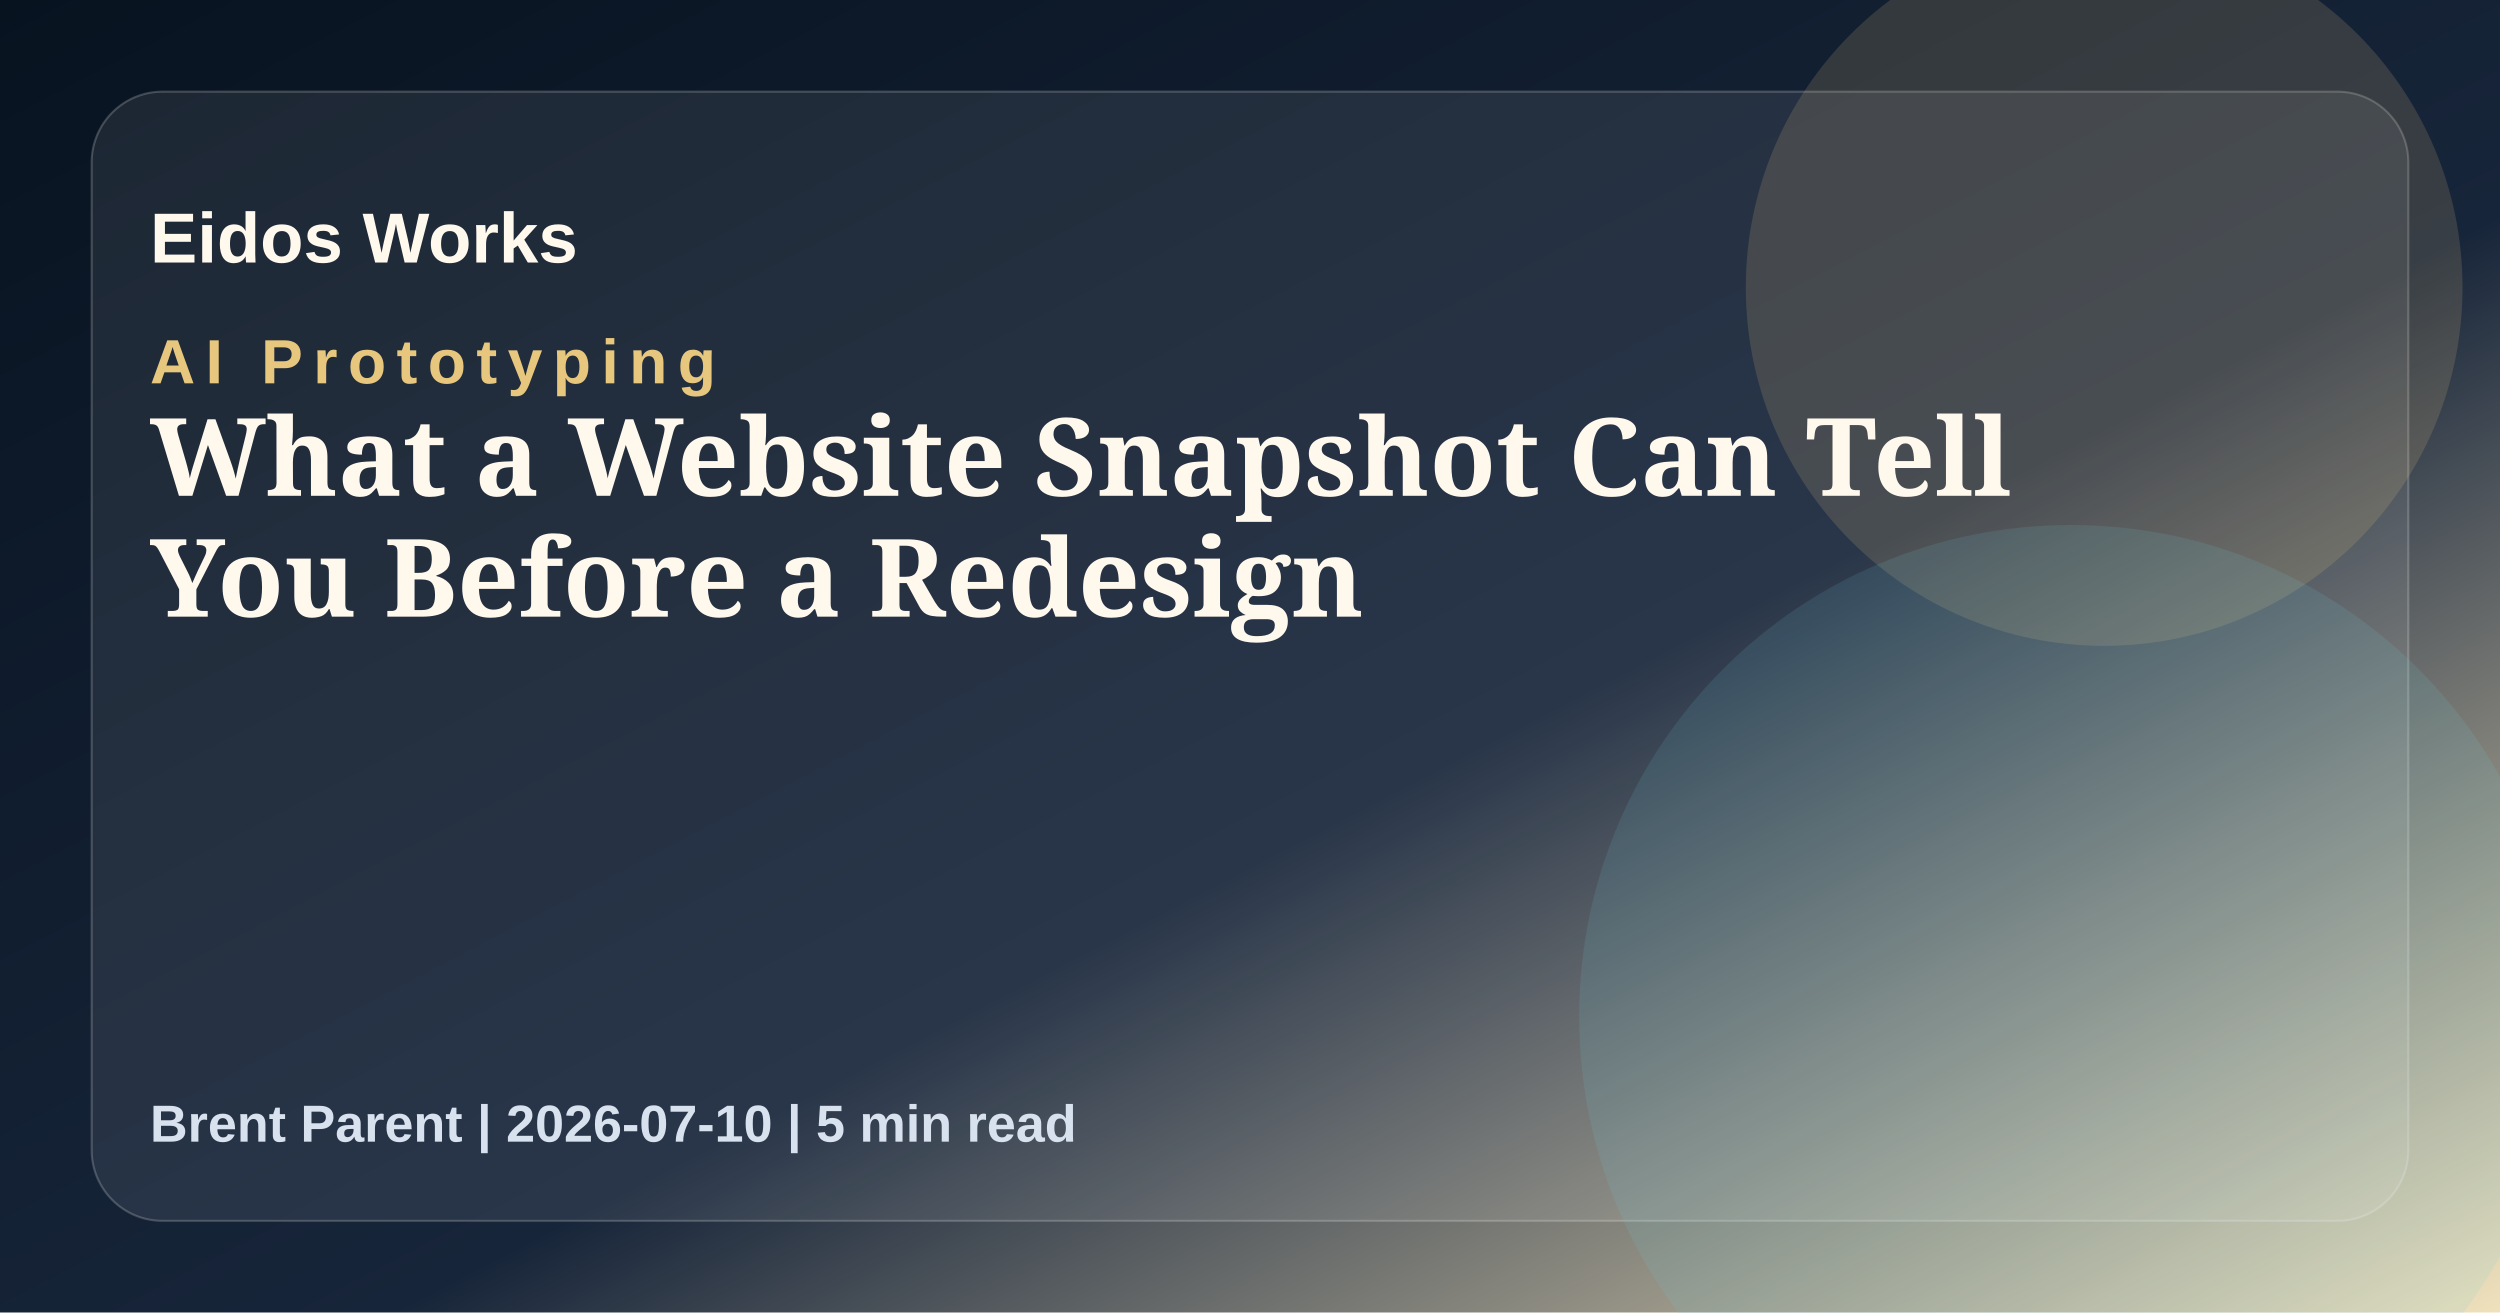
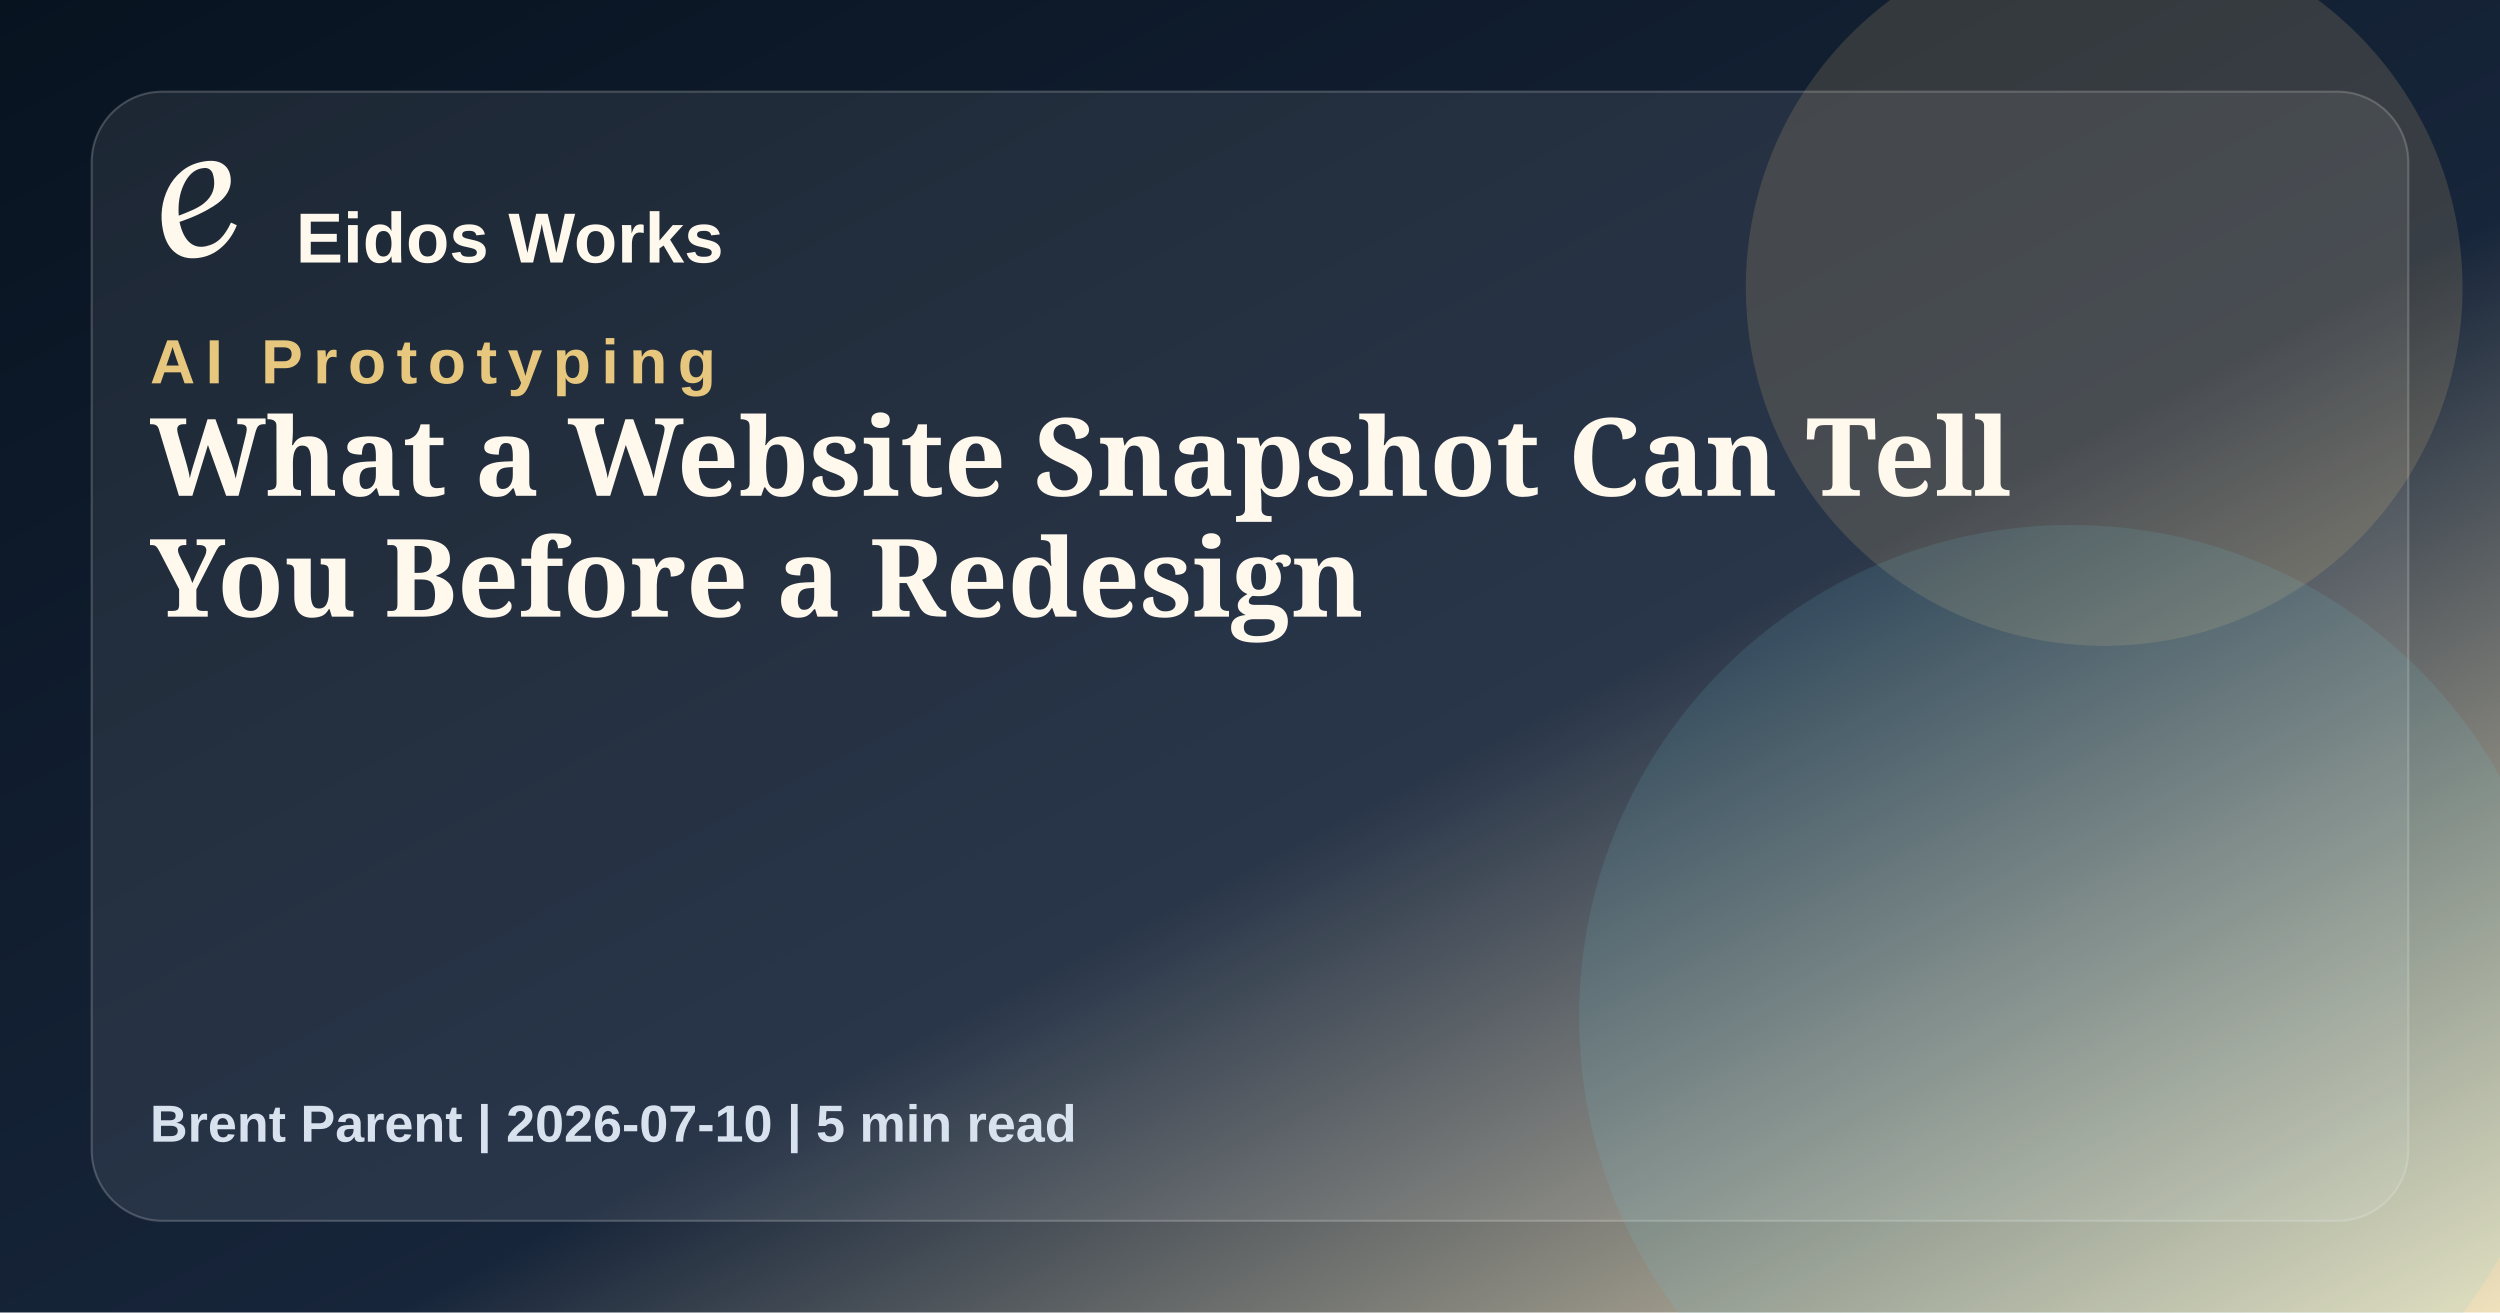
<svg xmlns="http://www.w3.org/2000/svg" width="1200" height="630" viewBox="0 0 1200 630" role="img" aria-label="What a Website Snapshot Can Tell You Before a Redesign">
  <defs>
    <linearGradient id="bg" x1="0" x2="1" y1="0" y2="1">
      <stop offset="0" stop-color="#081320" />
      <stop offset="0.58" stop-color="#17253a" />
      <stop offset="1" stop-color="#f1e2bd" />
    </linearGradient>
    <style>
      .eyebrow { fill: #e7c77d; font: 800 30px Arial, sans-serif; letter-spacing: 5px; text-transform: uppercase; }
      .title { fill: #fff8ed; font: 800 52px Georgia, serif; }
      .meta { fill: #d8e1ee; font: 700 25px Arial, sans-serif; }
      .brand { fill: #fff8ed; font: 900 34px Arial, sans-serif; }
    </style>
  </defs>
  <rect width="1200" height="630" fill="url(#bg)" />
  <rect x="44" y="44" width="1112" height="542" rx="34" fill="rgba(255,255,255,0.08)" stroke="rgba(255,255,255,0.2)" />
  <circle cx="1010" cy="138" r="172" fill="rgba(231,199,125,0.16)" />
  <circle cx="994" cy="488" r="236" fill="rgba(111,205,222,0.13)" />
-   <text x="72" y="126" class="brand">Eidos Works</text>
+   <g transform="translate(54 59) scale(.65)">
+     <path fill="#fff8ed" d="M86.889 38.442Q88.355 45.34 85.078 51.206Q81.802 57.072 74.16 61.757Q68.578 65.256 62.686 67.937Q56.794 70.618 49.503 73.119Q51.689 83.402 56.651 88.027Q61.613 92.651 68.967 91.088Q75.475 89.705 79.762 85.393Q84.049 81.081 87.495 73.614L91.785 75.559Q88.267 84.605 81.467 91.016Q74.668 97.427 66.272 99.211Q54.754 101.659 47.299 96.51Q39.845 91.361 37.328 79.516Q35.585 71.317 36.571 63.319Q37.558 55.321 41.19 48.087Q44.719 41.011 50.927 35.815Q57.134 30.618 65.594 28.82Q74.965 26.828 80.298 29.674Q85.63 32.52 86.889 38.442ZM74.568 39.36Q74.029 36.822 73.002 35.51Q71.975 34.198 70.716 33.717Q69.379 33.185 68.036 33.267Q66.693 33.348 65.326 33.638Q57.517 35.298 52.737 45.293Q47.958 55.287 48.926 68.481Q53.343 66.862 58.814 64.441Q64.285 62.019 67.644 59.265Q72.451 55.318 74.153 50.365Q75.855 45.412 74.568 39.36Z" />
+   </g>
+   <text x="142" y="126" class="brand">Eidos Works</text>
  <text x="72" y="184" class="eyebrow">AI Prototyping</text>
  <text x="72" y="238" class="title">What a Website Snapshot Can Tell</text>
  <text x="72" y="296" class="title">You Before a Redesign</text>
  <text x="72" y="548" class="meta">Brent Parent | 2026-07-10 | 5 min read</text>
</svg>
